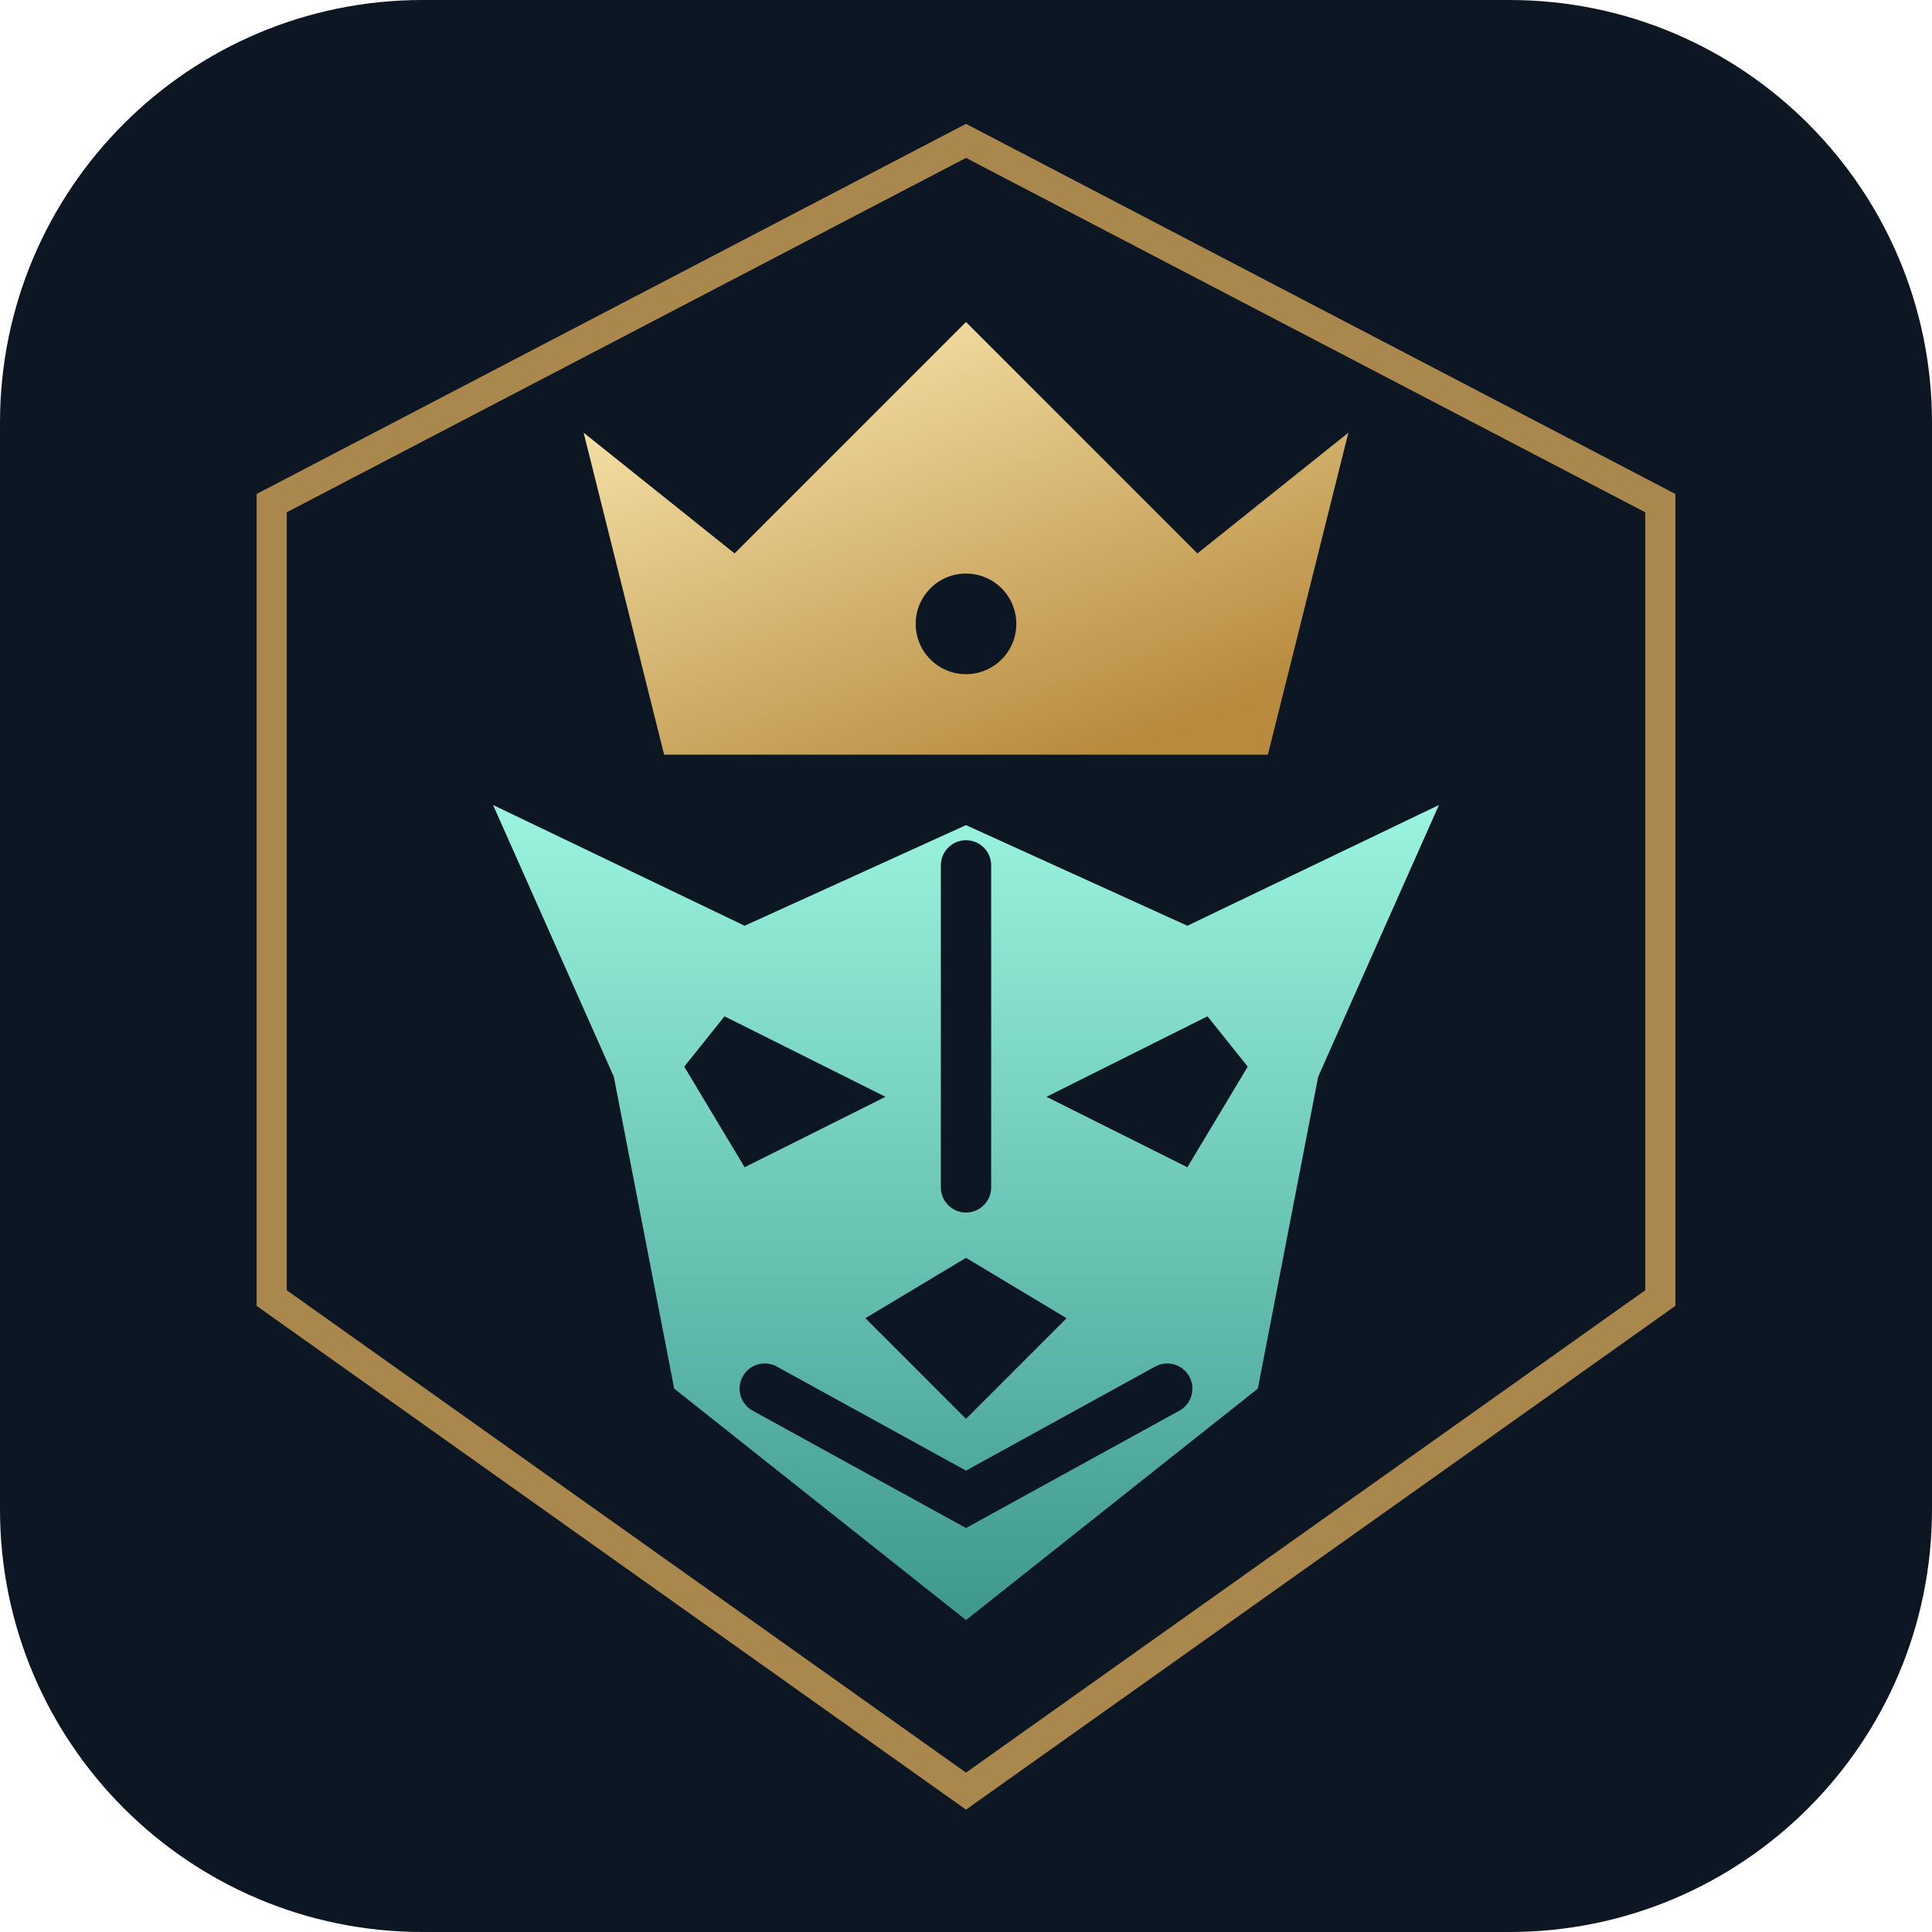
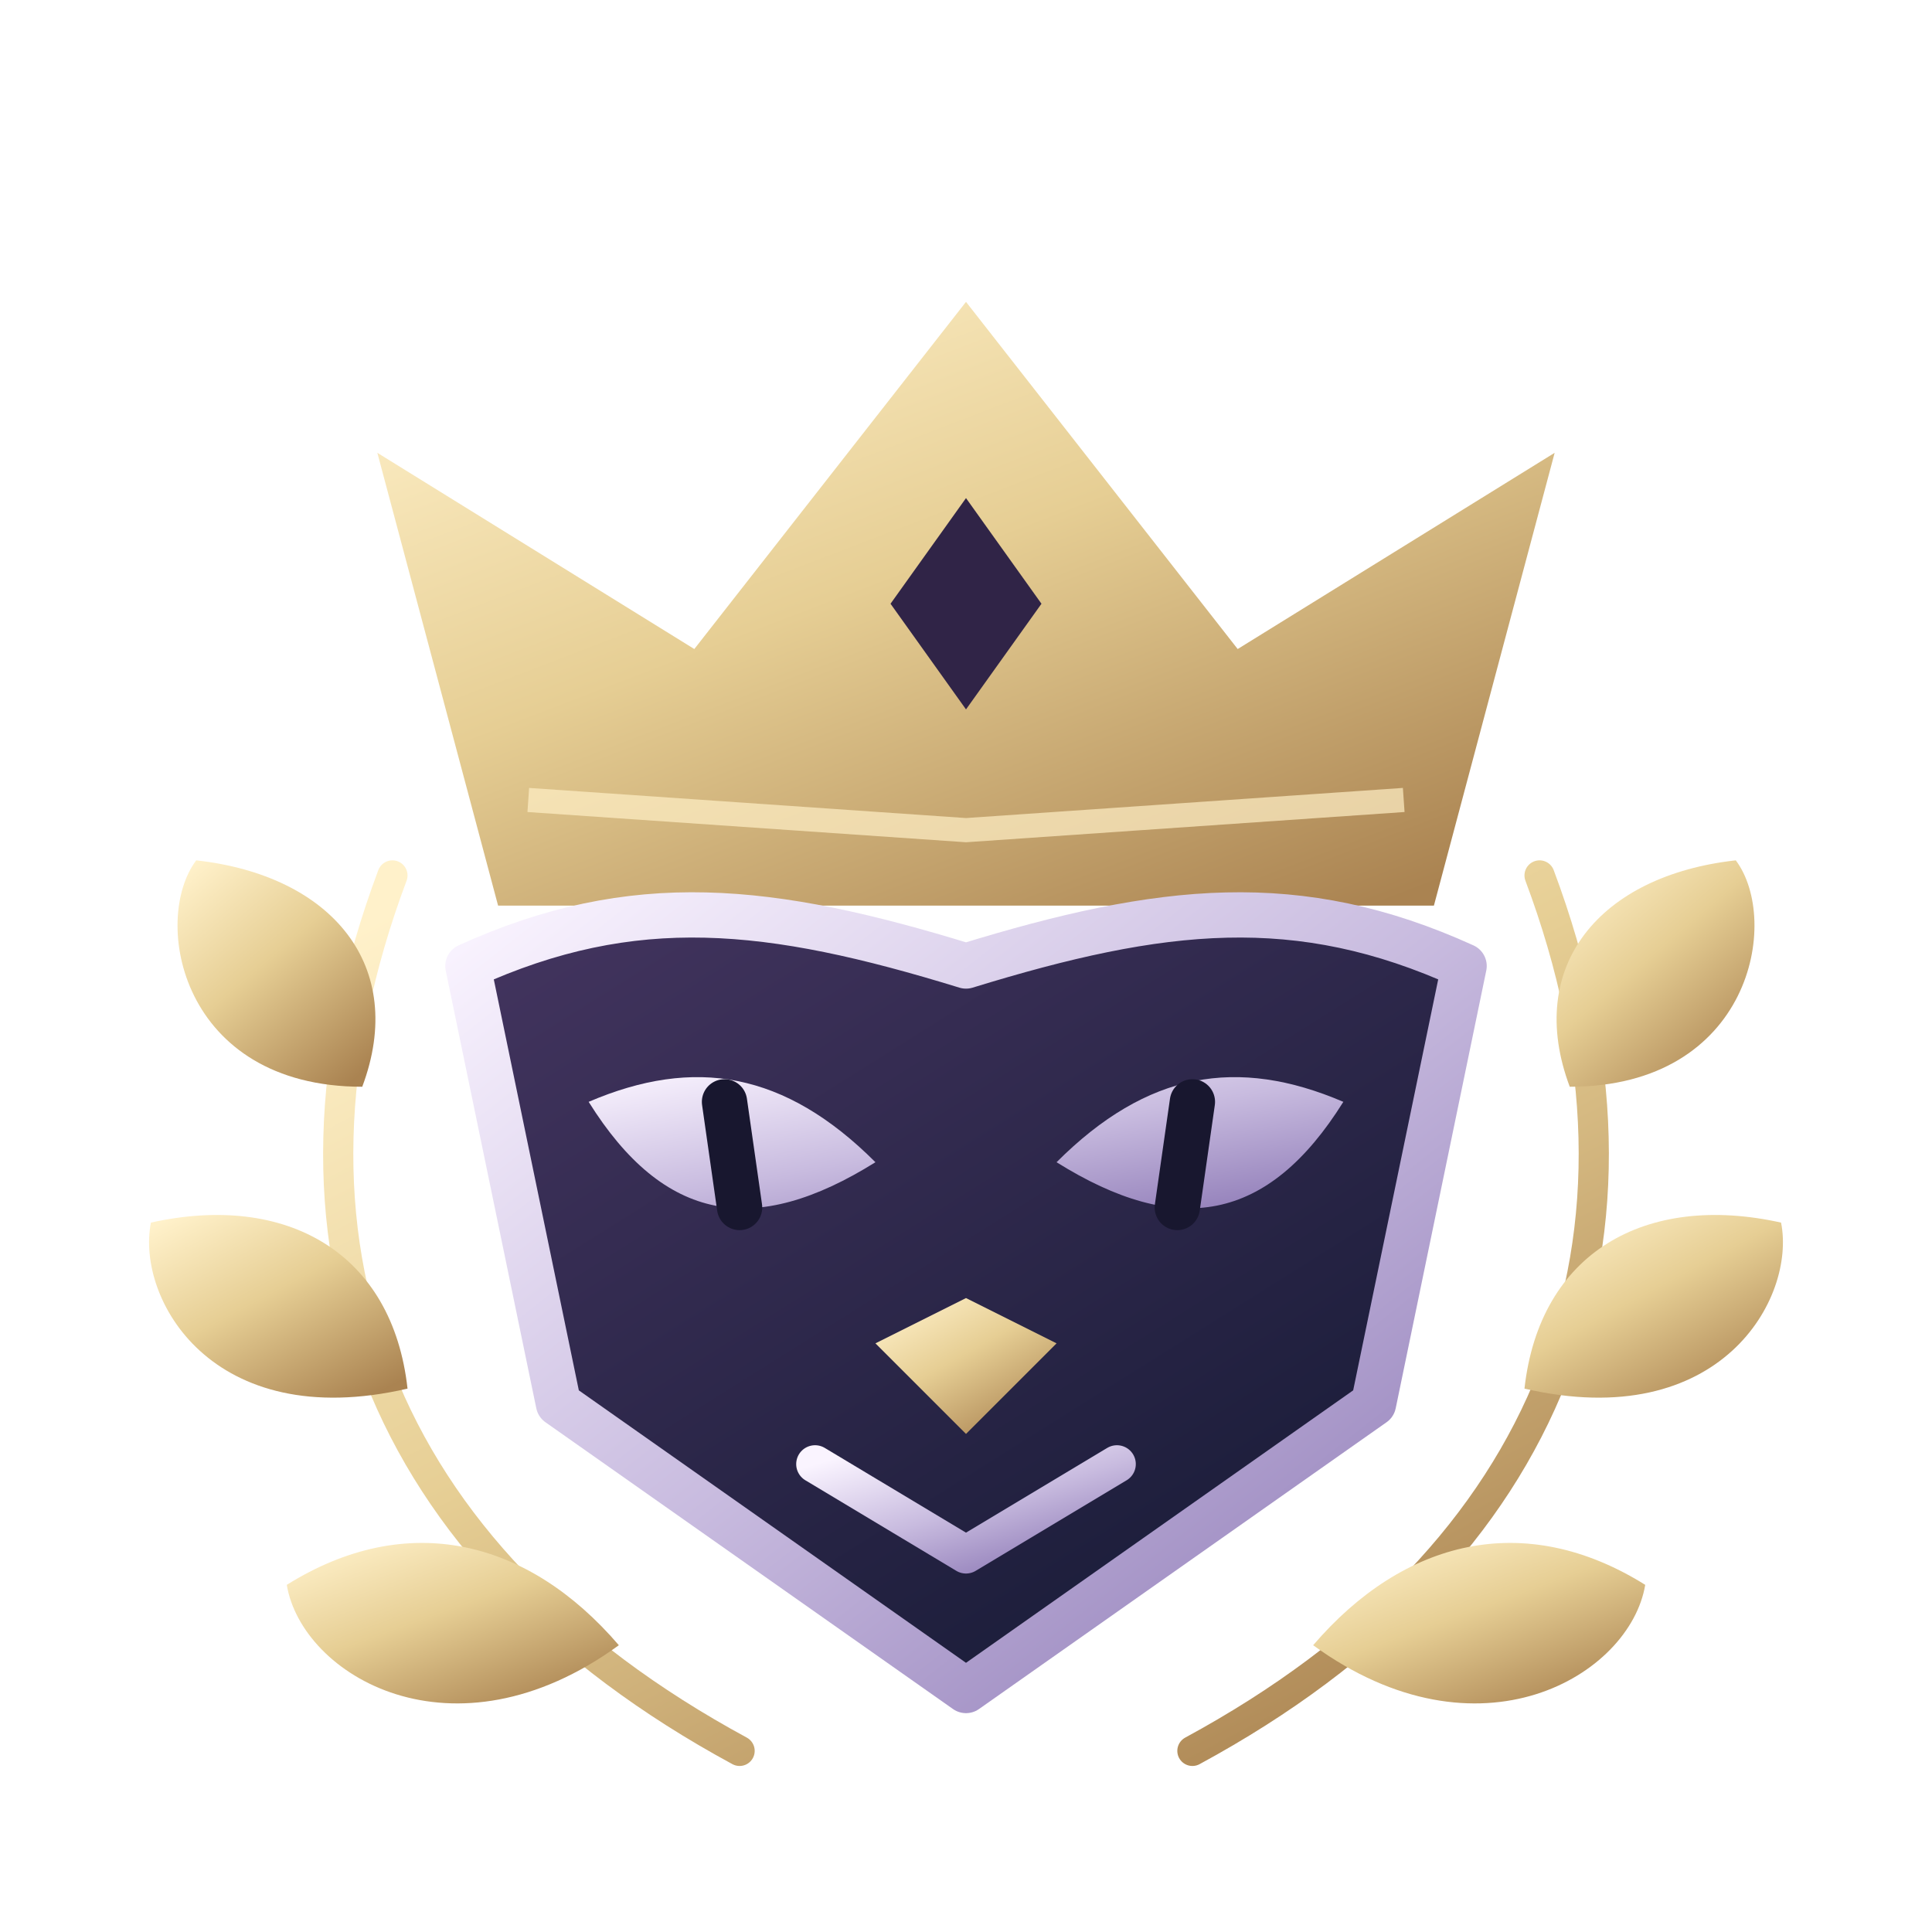
- <svg xmlns="http://www.w3.org/2000/svg" viewBox="0 0 192 192">
+ <svg xmlns="http://www.w3.org/2000/svg" width="256" height="256" viewBox="0 0 128 128" role="img" aria-labelledby="brand-crest-title" color="#e8e3f1">
  <defs>
-     <linearGradient id="gold" x2=".7" y2="1">
-       <stop stop-color="#fff0b9" />
-       <stop offset="1" stop-color="#b78a3d" />
+     <linearGradient id="crest-gold" x1=".1" y1="0" x2=".85" y2="1">
+       <stop stop-color="#fff1ca" />
+       <stop offset=".45" stop-color="#e6ce94" />
+       <stop offset="1" stop-color="#aa8351" />
    </linearGradient>
-     <linearGradient id="teal" x2="0" y2="1">
-       <stop stop-color="#9af4df" />
-       <stop offset="1" stop-color="#3e998c" />
+     <linearGradient id="crest-silver" x1="0" y1="0" x2="1" y2="1">
+       <stop stop-color="#faf4ff" />
+       <stop offset=".5" stop-color="#c8bbdf" />
+       <stop offset="1" stop-color="#8c78b5" />
+     </linearGradient>
+     <linearGradient id="crest-face" x1="0" y1="0" x2=".8" y2="1">
+       <stop stop-color="#443560" />
+       <stop offset="1" stop-color="#161a35" />
    </linearGradient>
  </defs>
-   <rect width="192" height="192" rx="42" fill="#0c1723" />
-   <path d="M96 14 165 50v79l-69 49-69-49V50Z" fill="none" stroke="#aa874c" stroke-width="3" />
-   <path d="m58 43 15 12 23-23 23 23 15-12-8 32H66Z" fill="url(#gold)" />
-   <path d="m49 80 25 12 22-10 22 10 25-12-12 27-6 31-29 23-29-23-6-31Z" fill="url(#teal)" />
-   <path d="m72 101 16 8-14 7-6-10m52-5-16 8 14 7 6-10M86 131l10-6 10 6-10 10Z" fill="#0c1723" />
-   <path d="M96 86v32m-20 20 20 11 20-11" fill="none" stroke="#0c1723" stroke-width="5" stroke-linecap="round" />
-   <circle cx="96" cy="62" r="5" fill="#0c1723" />
+   <path d="M26 58c-9 24-1 45 23 58m53-58c9 24 1 45-23 58" fill="none" stroke="url(#crest-gold)" stroke-width="2" stroke-linecap="round" />
+   <g fill="url(#crest-gold)">
+     <path d="M24 72C12 72 10 61 13 57c9 1 14 7 11 15Z" />
+     <path d="M27 92C14 95 9 86 10 81c9-2 16 2 17 11Z" />
+     <path d="M41 109c-11 8-21 2-22-4 8-5 16-3 22 4Z" />
+     <path d="M104 72c12 0 14-11 11-15-9 1-14 7-11 15Z" />
+     <path d="M101 92c13 3 18-6 17-11-9-2-16 2-17 11Z" />
+     <path d="M87 109c11 8 21 2 22-4-8-5-16-3-22 4Z" />
+   </g>
+   <path d="m25 30 21 13 18-23 18 23 21-13-8 30H33Z" fill="url(#crest-gold)" />
+   <path d="m35 53 29 2 29-2" fill="none" stroke="#fff0c6" stroke-opacity=".7" stroke-width="1.6" />
+   <path d="m64 33 5 7-5 7-5-7Z" fill="#302447" />
+   <path d="M31 64c11-5 20-4 33 0 13-4 22-5 33 0l-6 29-27 19-27-19Z" fill="url(#crest-face)" stroke="url(#crest-silver)" stroke-width="3" stroke-linejoin="round" />
+   <path d="M39 73c7-3 13-2 19 4-8 5-14 4-19-4Zm50 0c-7-3-13-2-19 4 8 5 14 4 19-4Z" fill="url(#crest-silver)" />
+   <path d="m48 73 1 7m30-7-1 7" fill="none" stroke="#18172f" stroke-width="3" stroke-linecap="round" />
+   <path d="m64 86 6 3-6 6-6-6Z" fill="url(#crest-gold)" />
+   <path d="m54 97 10 6 10-6" fill="none" stroke="url(#crest-silver)" stroke-width="2.5" stroke-linecap="round" stroke-linejoin="round" />
</svg>
